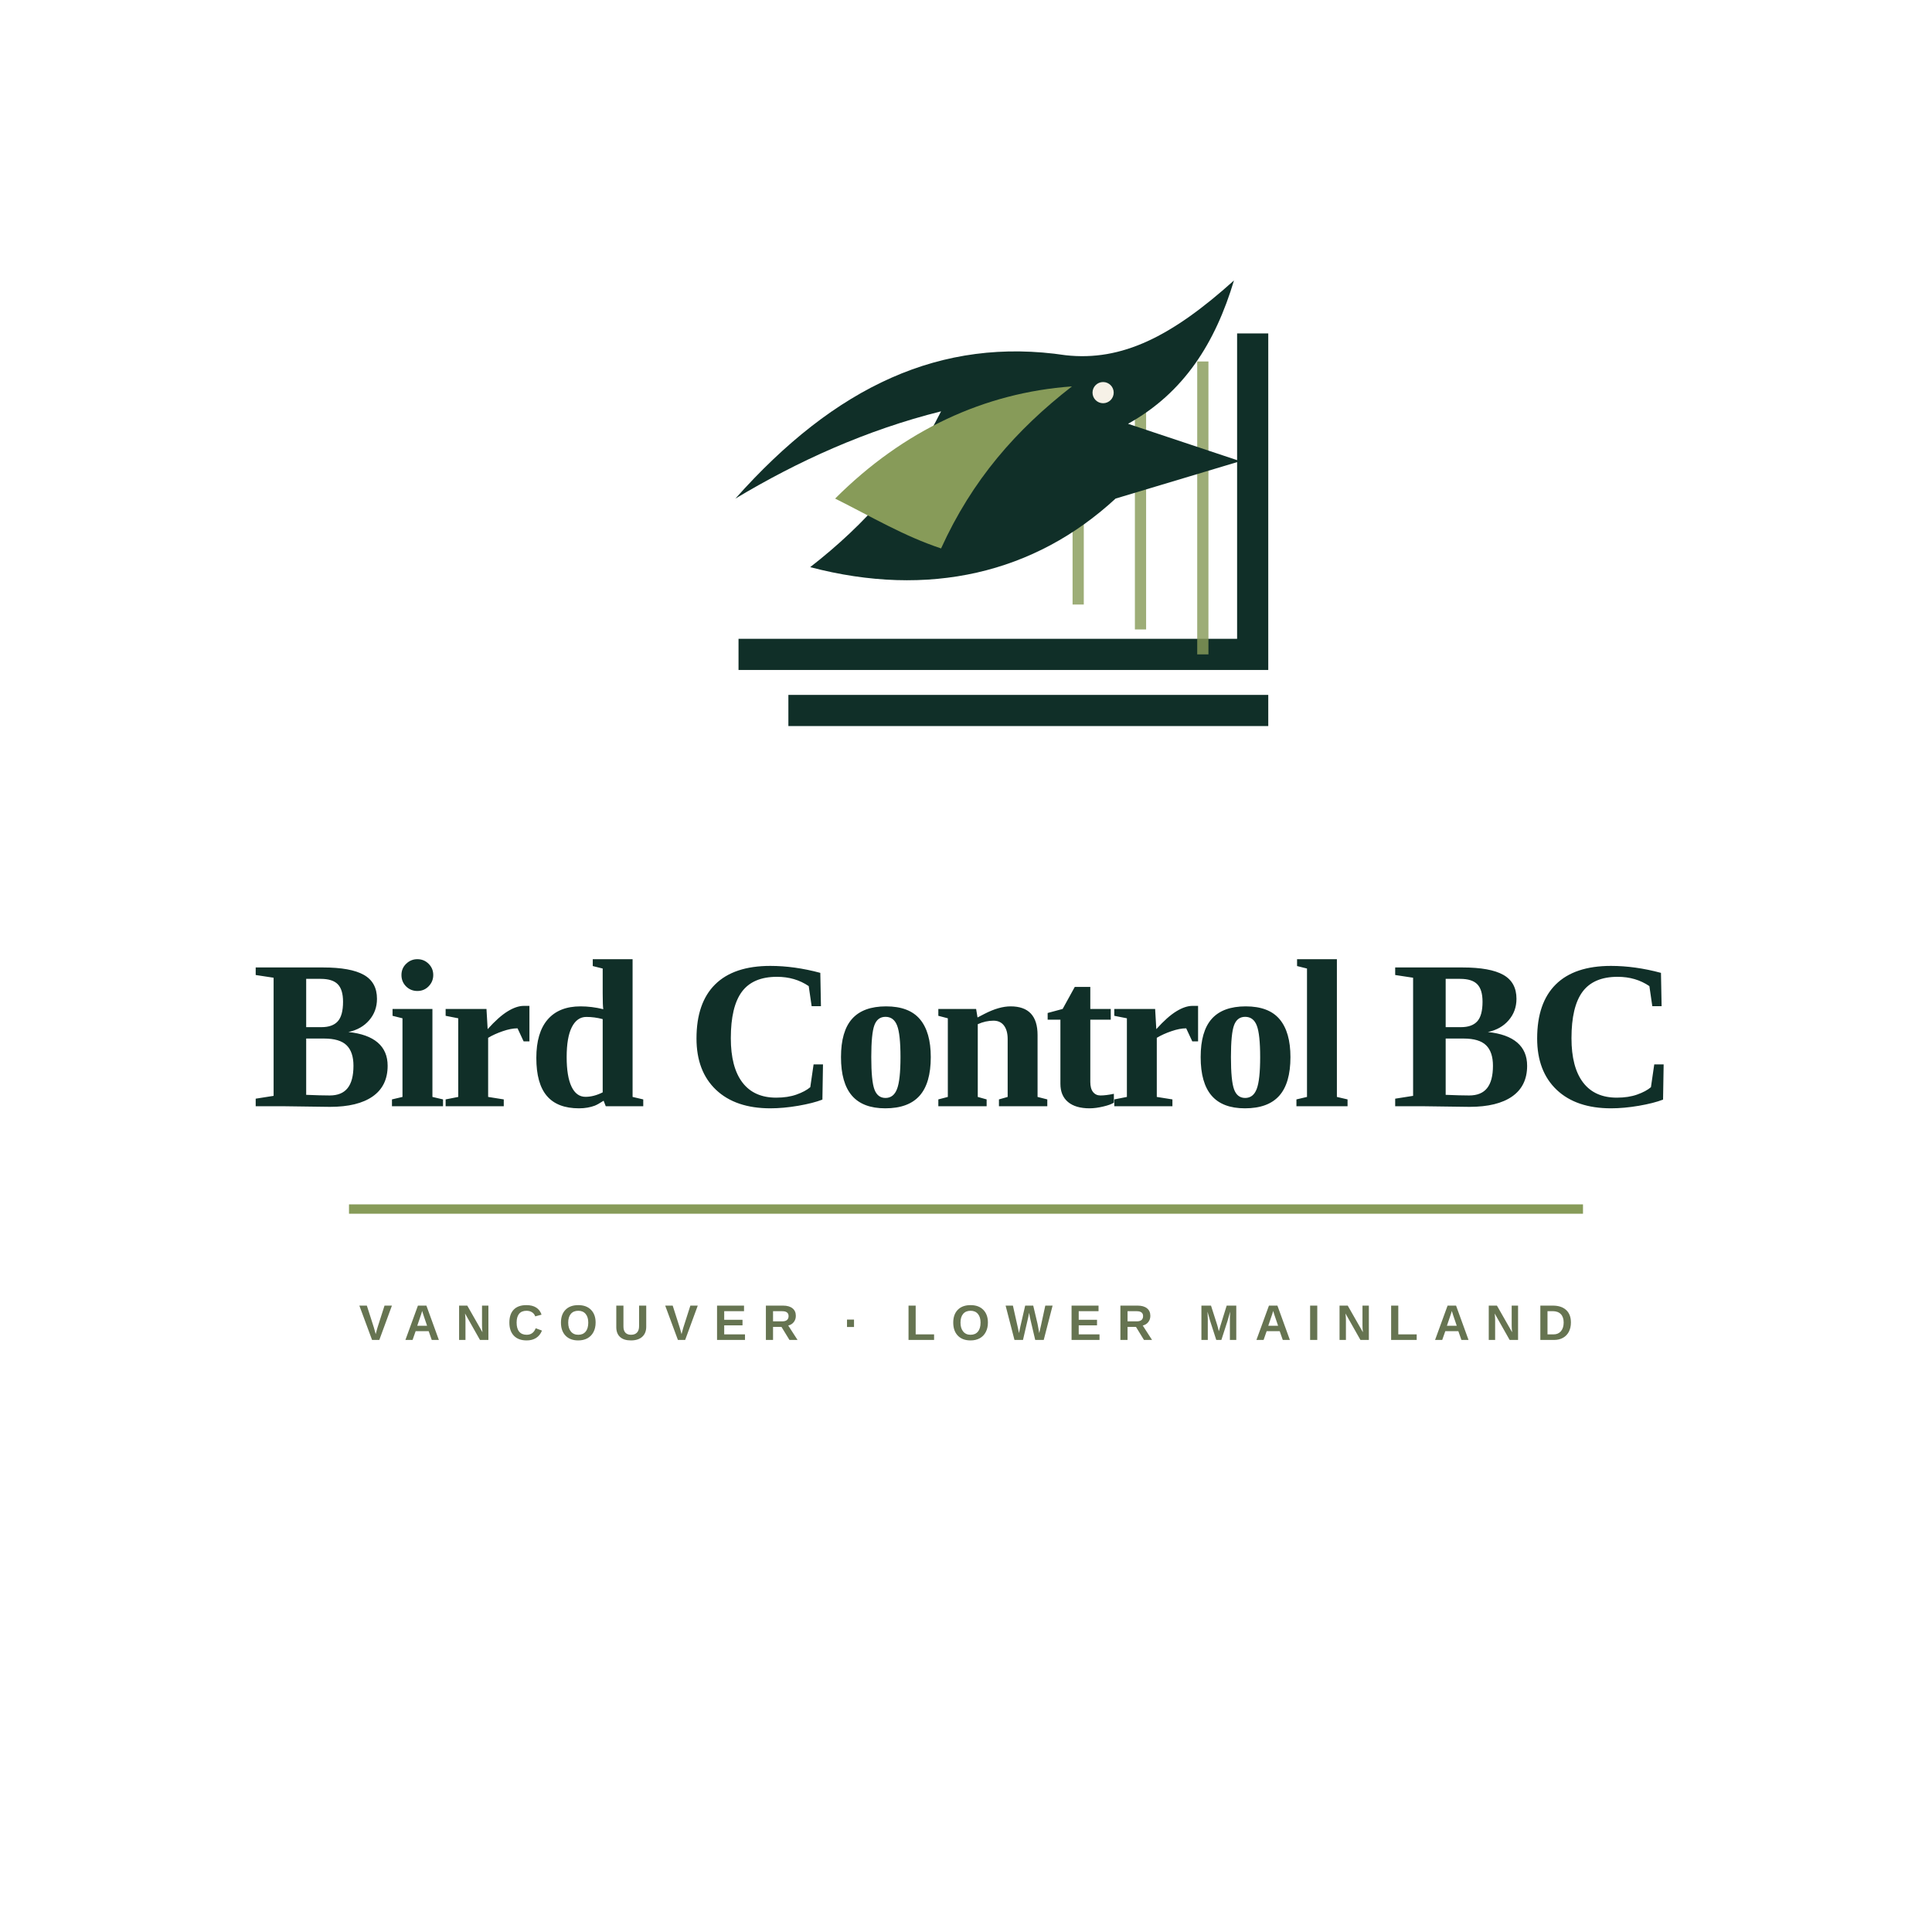
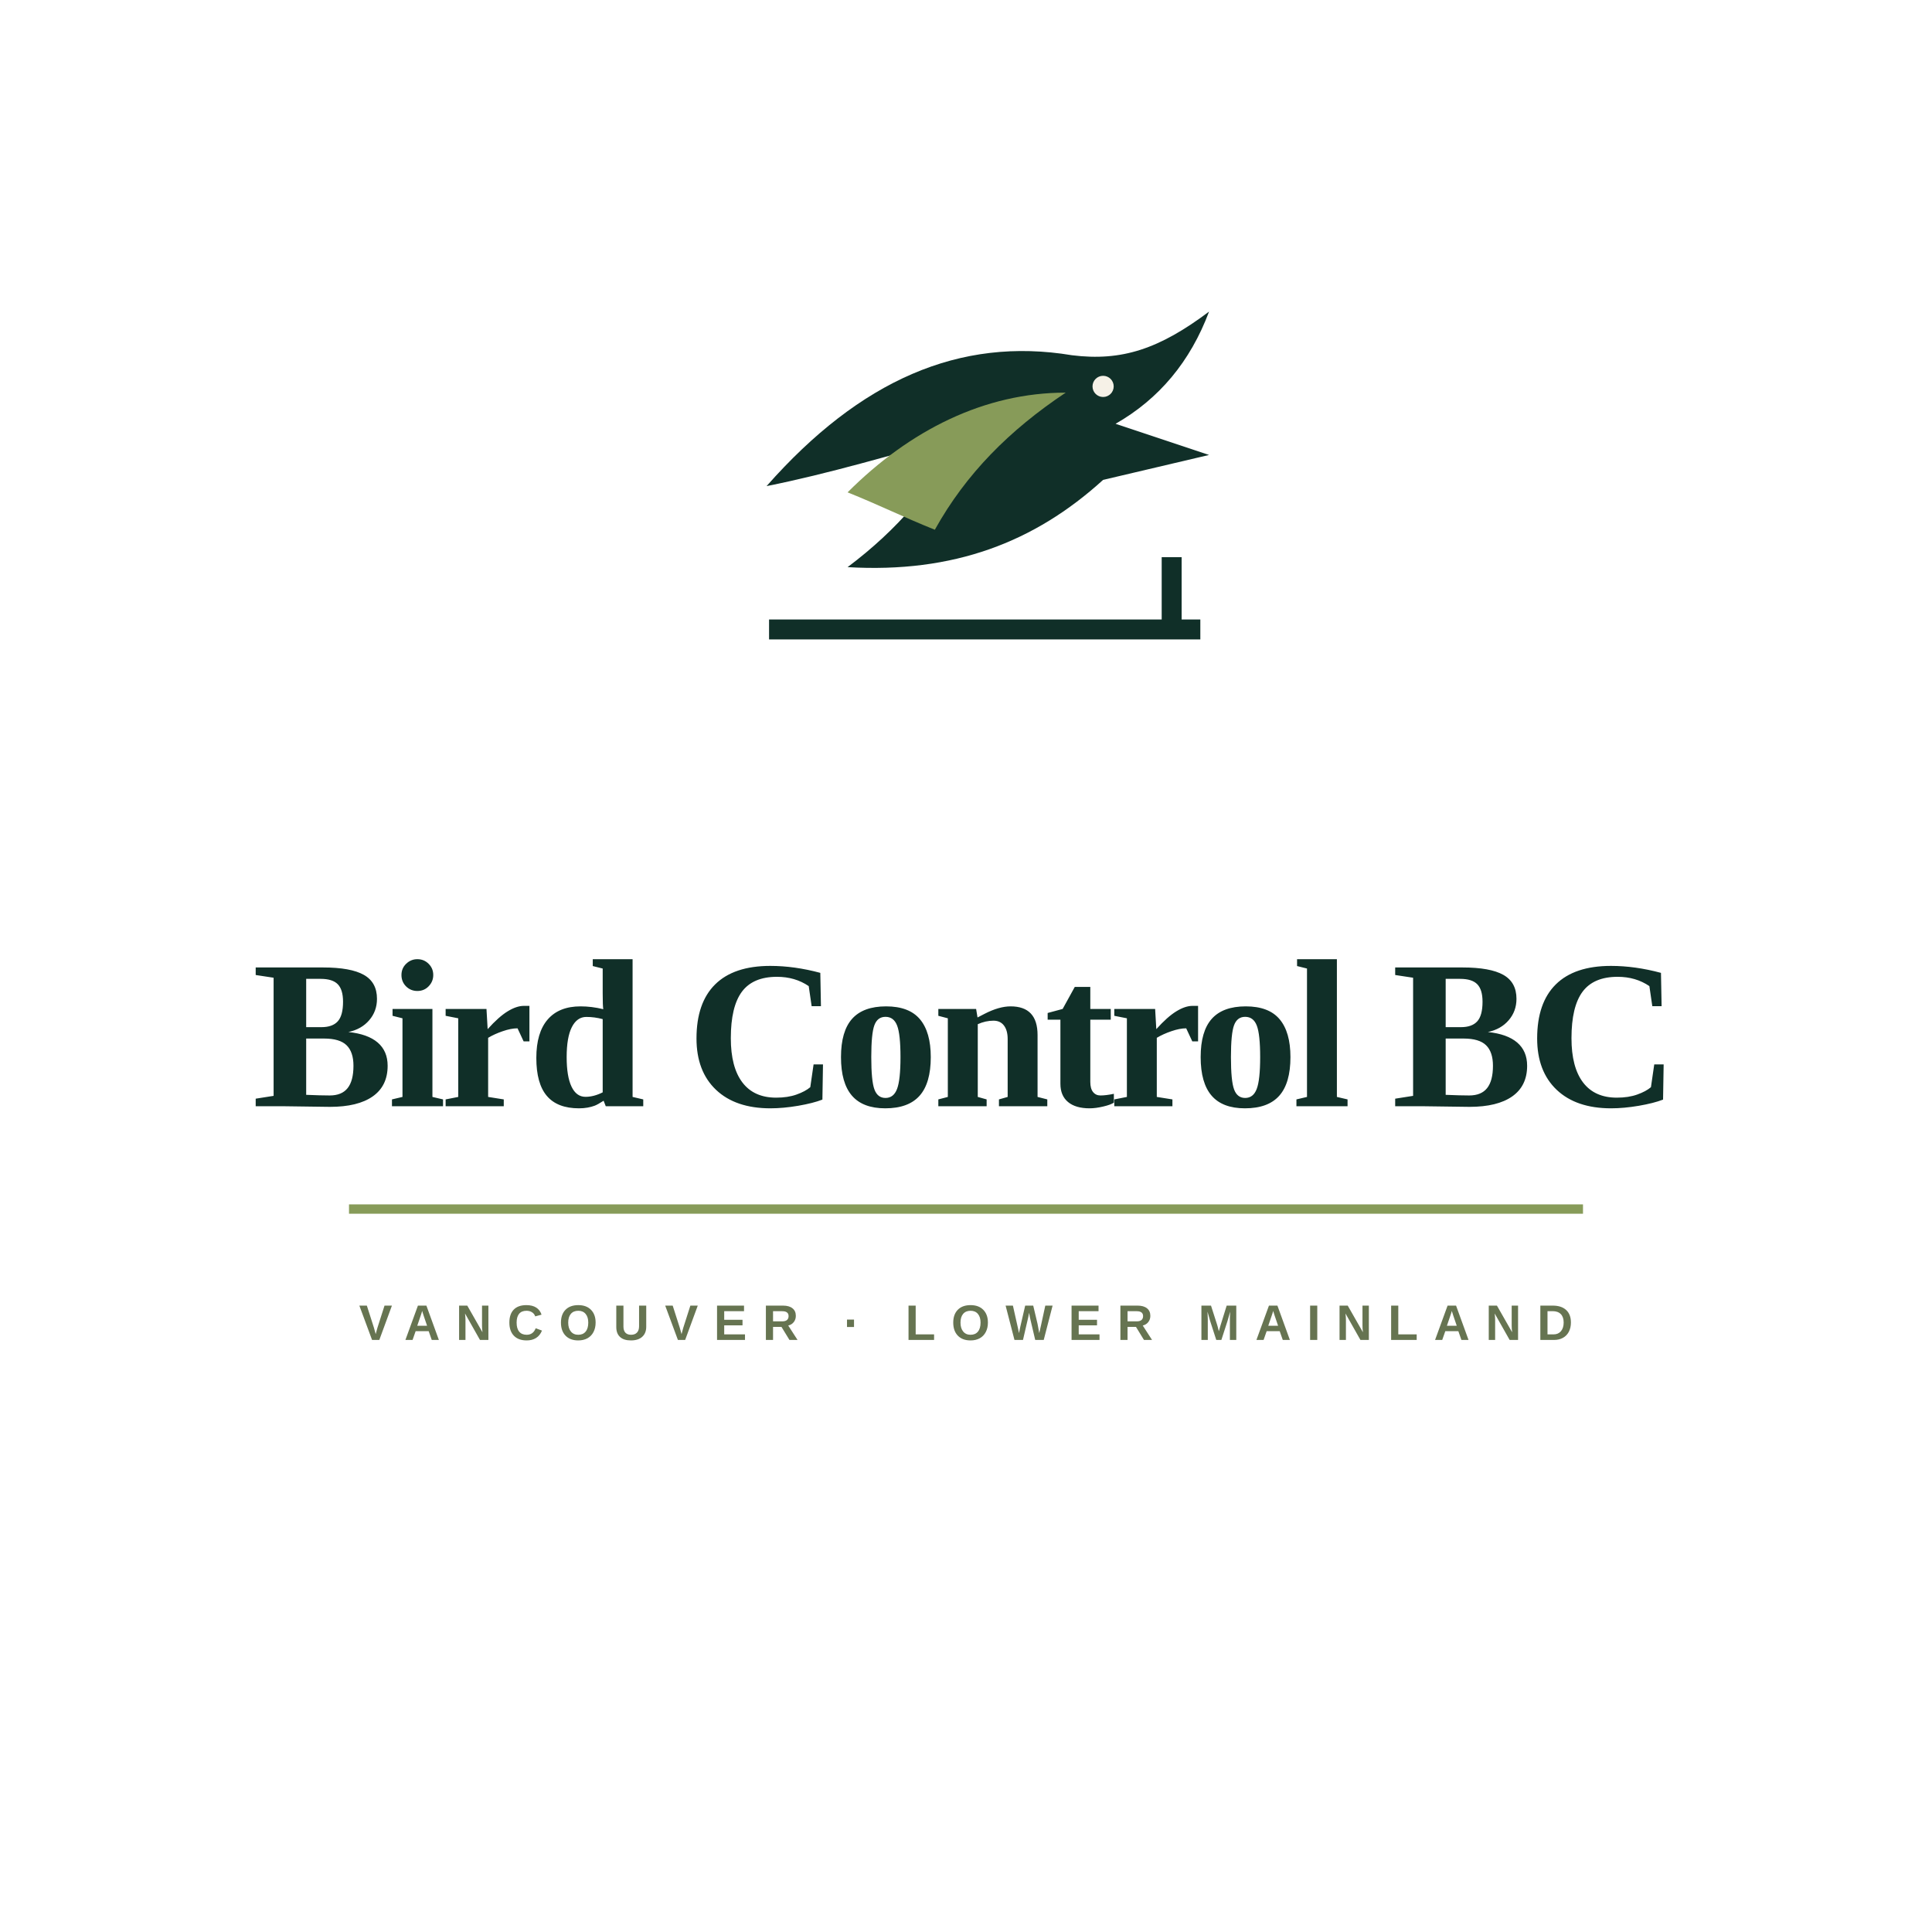
<svg xmlns="http://www.w3.org/2000/svg" width="620" height="620" viewBox="0 0 620 620" role="img" aria-labelledby="title desc">
  <g transform="translate(210 58) scale(2)">
-     <path d="M16 76h80V27M24 85h72" fill="none" stroke="#102F28" stroke-width="5" stroke-linecap="square" />
-     <path d="M68 29v39M78 29v43M88 29v47" fill="none" stroke="#879B59" stroke-width="1.8" opacity=".82" />
-     <path d="M13 51c16-18 33-26 53-23 9 1 17-3 27-12-3 10-8 18-17 23l18 6-20 6C61 63 44 67 25 62c9-7 16-15 21-25-12 3-23 8-33 14Z" fill="#102F28" />
-     <path d="M29 51c11-11 24-17 38-18-9 7-16 15-21 26-6-2-11-5-17-8Z" fill="#879B59" />
-     <circle cx="72" cy="34" r="1.7" fill="#F6F1E7" />
+     <path d="M18 49c15-17 31-24 49-21 8 1 14-1 22-7-3 8-8 14-15 18l15 5-17 4C61 58 48 63 31 62c8-6 14-13 18-21-11 3-21 6-31 8Z" fill="#102F28" />
+     <path d="M31 50c10-10 22-16 35-16-9 6-16 13-21 22-5-2-9-4-14-6Z" fill="#879B59" />
+     <circle cx="72" cy="33" r="1.7" fill="#F6F1E7" />
+     <path d="M20 72h66M83 72v-10" fill="none" stroke="#102F28" stroke-width="3.2" stroke-linecap="square" />
  </g>
  <text x="310" y="355" text-anchor="middle" fill="#102F28" font-family="Georgia, 'Times New Roman', serif" font-size="68" font-weight="700" letter-spacing="-2">Bird Control BC</text>
  <path d="M112 388h396" stroke="#879B59" stroke-width="3" />
  <text x="310" y="430" text-anchor="middle" fill="#667451" font-family="Arial, sans-serif" font-size="16" font-weight="700" letter-spacing="5">VANCOUVER · LOWER MAINLAND</text>
</svg>
